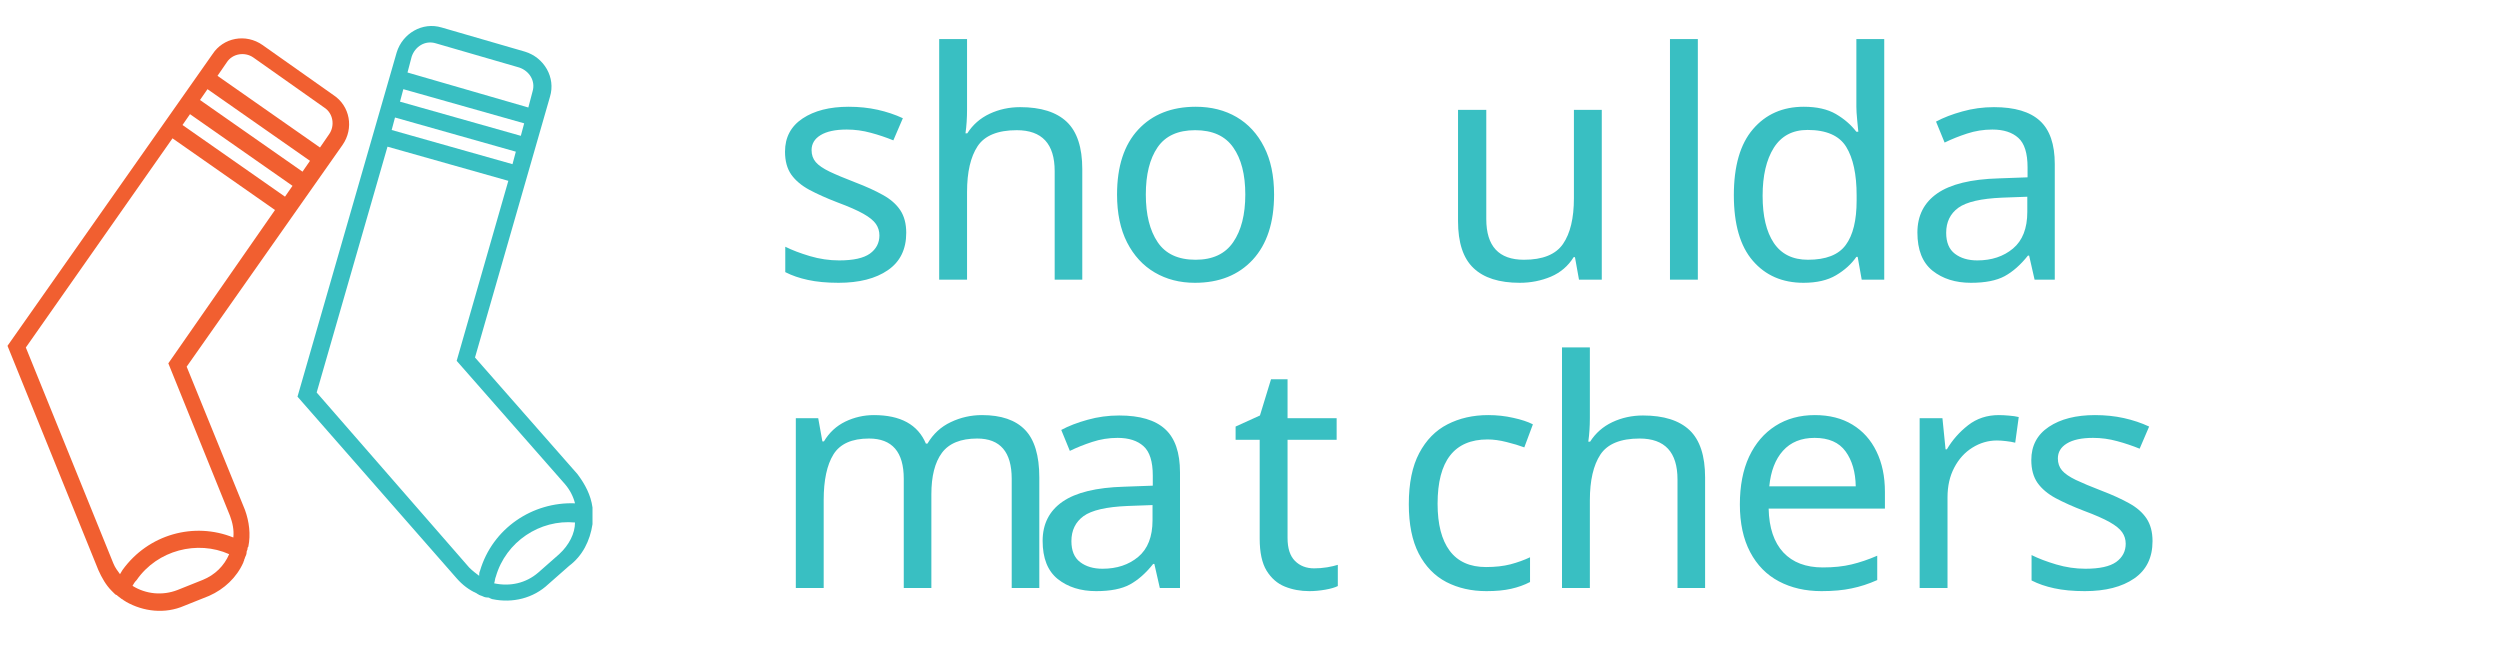
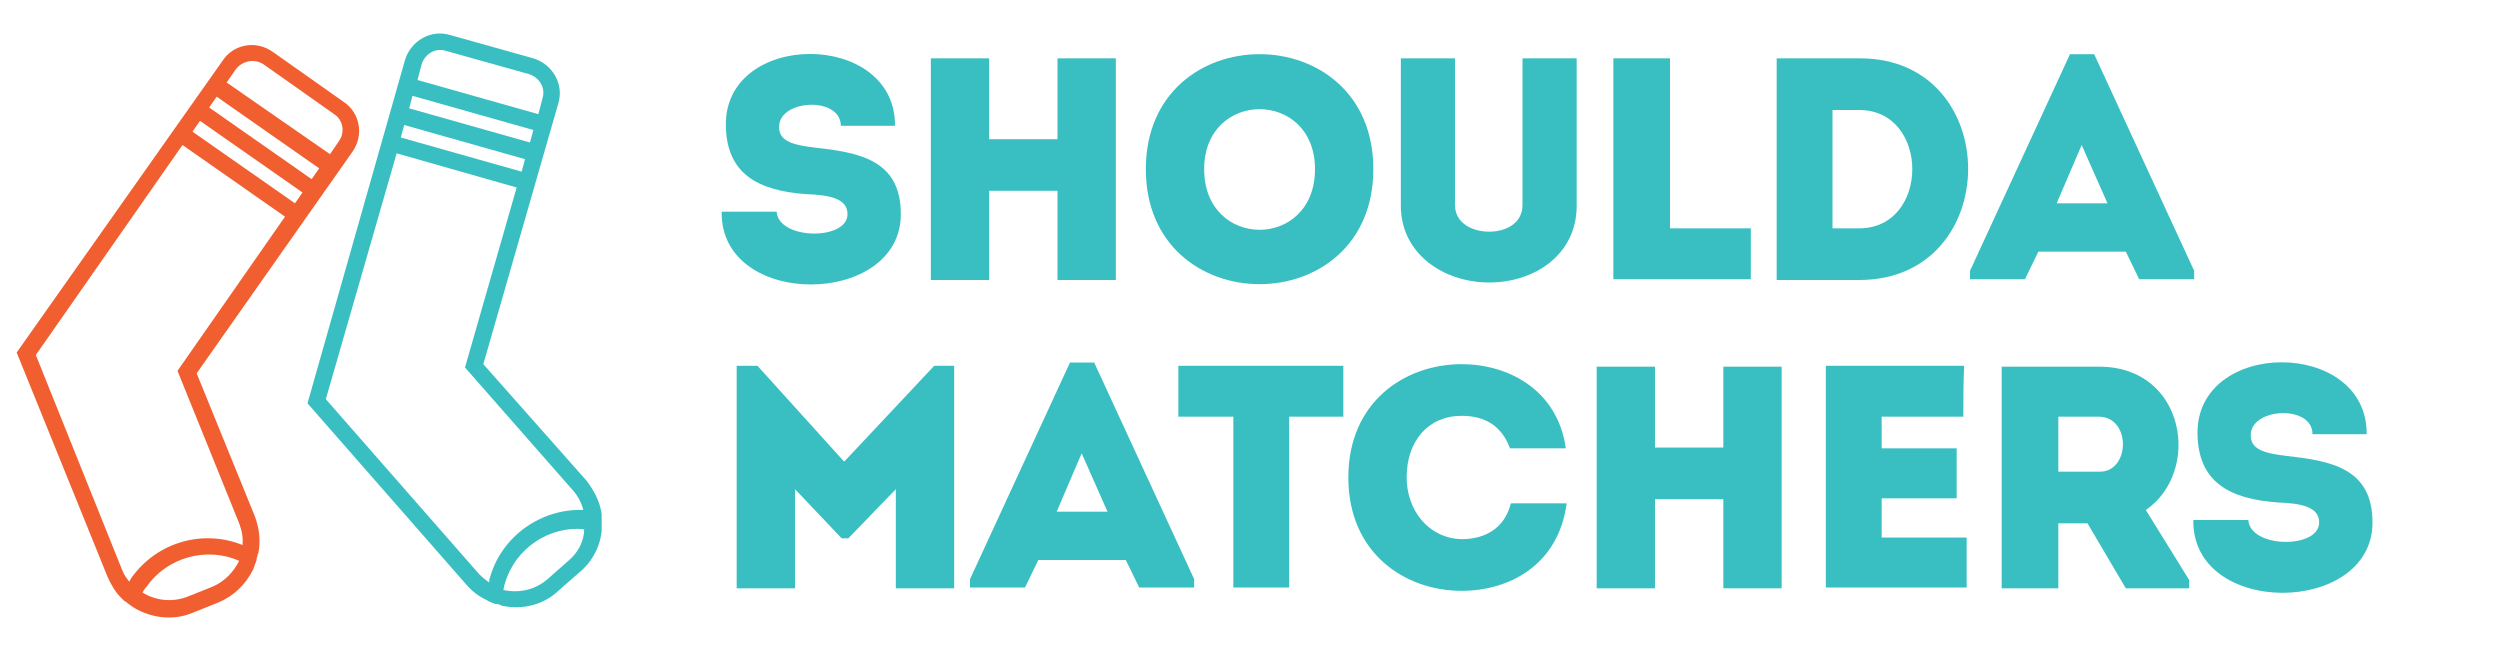
<svg xmlns="http://www.w3.org/2000/svg" version="1.1" x="0px" y="0px" viewBox="0 0 300 78.1" enable-background="new 0 0 300 78.1" xml:space="preserve">
  <g id="Layer_1">
    <g>
+       <path fill="#39BFC2" d="M101.7,25.7c0-1.9-2.2-2.3-4.9-2.4c-5.8-0.4-9.6-2.4-9.7-8.2c-0.2-11.5,20.4-11.5,20.3,0    c-2.4,0-4.1,0-6.5,0c0-3.5-7.1-3.2-7.4-0.1c-0.2,2,1.8,2.4,4.2,2.7c5.3,0.6,10.4,1.4,10.4,8c0,11.2-21.7,11.4-21.5-0.3    c2.3,0,4.3,0,6.6,0C93.4,28.8,101.7,28.9,101.7,25.7z" />
+       <path fill="#39BFC2" d="M133.9,33.6c-2.3,0-4.6,0-7,0V22.9h-8.2v10.7c-2.3,0-4.7,0-7,0V7c2.3,0,4.6,0,7,0v9.7h8.2V7    c2.3,0,4.6,0,7,0V33.6z" />
+       <path fill="#39BFC2" d="M137.5,20.3c0-18.4,27.3-18.4,27.3,0C164.8,38.7,137.5,38.7,137.5,20.3z M157.8,20.3    c0-9.6-13.3-9.6-13.3,0C144.5,30,157.8,30,157.8,20.3z" />
+       <path fill="#39BFC2" d="M182.7,24.6V7c2.2,0,4.4,0,6.5,0v17.7c0,5.9-5.1,9.2-10.5,9.2c-5.4,0-10.6-3.4-10.6-9.2V7    c2.1,0,4.4,0,6.5,0v17.6c0,2.2,2.1,3.2,4.1,3.2S182.7,26.8,182.7,24.6z" />
+       <path fill="#39BFC2" d="M200.4,27.4h9.7c0,2.3,0,3.8,0,6.1c-5.5,0-11.1,0-16.5,0V7c2.3,0,4.5,0,6.8,0    C200.4,20.7,200.4,16.1,200.4,27.4z" />
+       <path fill="#39BFC2" d="M223.2,33.6h-10V7h10C240.5,7,240.5,33.5,223.2,33.6z M219.9,27.4h3.2c8.5,0,8.5-14.2,0-14.2h-3.2V27.4z" />
+       <path fill="#39BFC2" d="M255.1,30.2h-10.5l-1.6,3.3h-6.6v-1l12-26h2.9l12,26v1h-6.6L255.1,30.2z M249.8,17.4l-3,7h6.1L249.8,17.4z    " />
+       <path fill="#39BFC2" d="M112.1,43.9h2.4v26.7c-2.3,0-4.6,0-7,0V58.7l-5.7,5.9h-0.8l-5.6-5.9v11.9c-2.3,0-4.6,0-7,0V43.9h2.5    l10.4,11.5L112.1,43.9z" />
+       <path fill="#39BFC2" d="M135.1,67.2h-10.5l-1.6,3.3h-6.6v-1l12-26h2.9l12,26v1h-6.6L135.1,67.2z M129.8,54.4l-3,7h6.1L129.8,54.4z    " />
+       <path fill="#39BFC2" d="M141.4,50c0-2.1,0-4.1,0-6.1h19.8c0,2,0,4,0,6.1h-6.5v20.5c-2.2,0-4.5,0-6.7,0V50H141.4z" />
+       <path fill="#39BFC2" d="M175.4,43.7c5.5,0,11.5,3,12.5,10.1c-2.3,0-4.4,0-6.7,0c-1-2.7-3-3.9-5.8-3.9c-4,0-6.6,3-6.6,7.4    c0,3.9,2.6,7.3,6.6,7.4c2.9,0,5.2-1.4,5.9-4.3c2.3,0,4.4,0,6.7,0c-1,7.5-7,10.5-12.6,10.5c-6.8,0-13.6-4.5-13.6-13.6    C161.8,48.2,168.6,43.7,175.4,43.7z" />
+       <path fill="#39BFC2" d="M213.8,70.6c-2.3,0-4.6,0-7,0V59.9h-8.2v10.7c-2.3,0-4.7,0-7,0V44c2.3,0,4.6,0,7,0v9.7h8.2V44    c2.3,0,4.6,0,7,0V70.6z" />
+       <path fill="#39BFC2" d="M235.6,50c-4,0-5.9,0-9.8,0v3.8h9c0,2,0,4,0,6h-9c0,1.6,0,3.1,0,4.7c3.9,0,6.2,0,10.2,0c0,2,0,4,0,6    c-6.2,0-10.8,0-16.9,0c0-8.9,0-17.8,0-26.6c6.2,0,10.4,0,16.6,0C235.6,45.9,235.6,48,235.6,50z" />
+       <path fill="#39BFC2" d="M262.7,69.6v1h-7.6l-4.6-7.8H247v7.8c-2.3,0-4.6,0-6.8,0c0-8.9,0-17.7,0-26.6c3.8,0,7.8,0,11.7,0    c10.4,0,12.3,12.6,5.6,17.2L262.7,69.6z M251.9,50c-1.6,0-3.3,0-4.9,0c0,2.2,0,4.5,0,6.6h4.9C255.6,56.7,255.8,50.1,251.9,50z" />
+       <path fill="#39BFC2" d="M278.3,62.7c0-1.9-2.2-2.3-4.9-2.4c-5.8-0.4-9.6-2.4-9.7-8.2c-0.2-11.5,20.4-11.5,20.3,0    c-2.4,0-4.1,0-6.5,0c0-3.5-7.1-3.2-7.4-0.1c-0.2,2,1.8,2.4,4.2,2.7c5.3,0.6,10.4,1.4,10.4,8c0,11.2-21.7,11.4-21.5-0.3    c2.3,0,4.3,0,6.6,0C270,65.8,278.3,65.9,278.3,62.7z" />
+     </g>
+     <g>
+       <g>
+         <path fill="#F15F30" d="M30.4,68.3c0-0.1,0.1-0.2,0.1-0.3c0,0,0,0,0,0c0-0.1,0.1-0.2,0.1-0.3c0.1-0.2,0.2-0.4,0.2-0.7     c0-0.1,0.1-0.2,0.1-0.3c0-0.1,0-0.2,0.1-0.3c0.3-1.5,0.1-3-0.4-4.4l-7-17.2l18.7-26.6c1.4-2,0.9-4.7-1.1-6l-8.5-6     c-2-1.4-4.7-0.9-6,1.1L2,42.3l10.9,26.9c0.4,0.9,0.9,1.8,1.6,2.5c0.1,0.1,0.2,0.2,0.3,0.3c0.1,0.1,0.2,0.2,0.3,0.2     c0.2,0.2,0.4,0.3,0.5,0.4c0,0,0,0,0,0l0,0c0.1,0.1,0.2,0.1,0.3,0.2c0.1,0.1,0.2,0.1,0.3,0.2c2.1,1.2,4.7,1.5,7,0.5l3-1.2     C28.1,71.5,29.5,70.1,30.4,68.3z M23.1,15.8l0.9-1.3l12.3,8.6l-0.9,1.3 M25.1,12.9l0.9-1.3l12.3,8.6l-0.9,1.3L25.1,12.9z      M31.6,7.7l8.5,6c1.1,0.7,1.3,2.2,0.6,3.2l-1.1,1.6L27.2,9.9l1.1-1.6C29.1,7.3,30.5,7,31.6,7.7z M21.9,17.4l12.3,8.6L21.3,44.5     l7.4,18.3c0.3,0.8,0.5,1.7,0.4,2.6l0,0c-4.7-1.9-10.2-0.4-13.3,3.9c-0.1,0.2-0.2,0.3-0.3,0.5c-0.3-0.4-0.6-0.8-0.8-1.3L4.3,42.6      M25.5,70.4l-3,1.2c-1.8,0.7-3.8,0.5-5.4-0.5c0.1-0.2,0.3-0.5,0.5-0.7c2.5-3.6,7.3-4.8,11.1-3.1C28,68.7,26.9,69.8,25.5,70.4z" />
+       </g>
      <g>
        <g>
-           <path fill="#F15F30" d="M29.2,67.5c0-0.1,0.1-0.2,0.1-0.3c0,0,0,0,0,0c0-0.1,0.1-0.2,0.1-0.3c0.1-0.2,0.2-0.4,0.2-0.7      c0-0.1,0.1-0.2,0.1-0.3c0-0.1,0-0.2,0.1-0.3c0.3-1.5,0.1-3-0.4-4.4l-7-17.2l18.7-26.6c1.4-2,0.9-4.7-1.1-6l-8.5-6      c-2-1.4-4.7-0.9-6,1.1L0.9,41.5l10.9,26.9c0.4,0.9,0.9,1.8,1.6,2.5c0.1,0.1,0.2,0.2,0.3,0.3c0.1,0.1,0.2,0.2,0.3,0.2      c0.2,0.2,0.4,0.3,0.5,0.4c0,0,0,0,0,0l0,0c0.1,0.1,0.2,0.1,0.3,0.2c0.1,0.1,0.2,0.1,0.3,0.2c2.1,1.2,4.7,1.5,7,0.5l3-1.2      C26.9,70.7,28.4,69.3,29.2,67.5z M21.9,15l0.9-1.3l12.3,8.6l-0.9,1.3 M24,12l0.9-1.3l12.3,8.6l-0.9,1.3L24,12z M30.4,6.9l8.5,6      c1.1,0.7,1.3,2.2,0.6,3.2l-1.1,1.6L26.1,9.1l1.1-1.6C27.9,6.4,29.4,6.2,30.4,6.9z M14.7,68.4c-0.1,0.2-0.2,0.3-0.3,0.5      c-0.3-0.4-0.6-0.8-0.8-1.3L3.1,41.7l17.6-25.1l12.3,8.6L20.2,43.6l7.4,18.3c0.3,0.8,0.5,1.7,0.4,2.6l0,0      C23.3,62.6,17.8,64.1,14.7,68.4z M24.3,69.6l-3,1.2c-1.8,0.7-3.8,0.5-5.4-0.5c0.1-0.2,0.3-0.5,0.5-0.7c2.5-3.6,7.3-4.8,11.1-3.1      C26.9,67.9,25.8,69,24.3,69.6z" />
+           <path fill="#39BFC2" d="M72.2,63.7c0-0.1,0-0.2,0-0.3c0,0,0,0,0,0c0-0.1,0-0.2,0-0.3c0-0.2,0-0.5,0-0.7c0-0.1,0-0.2,0-0.3      c0-0.1,0-0.2,0-0.4c-0.2-1.5-0.9-2.8-1.8-4L58,43.7l9-31.3c0.7-2.3-0.7-4.7-3-5.4L54,4.2c-2.3-0.7-4.7,0.7-5.4,3L36.9,48.4      L56,70.2c0.7,0.8,1.5,1.4,2.4,1.8c0.1,0.1,0.2,0.1,0.3,0.2c0.1,0,0.2,0.1,0.3,0.1c0.2,0.1,0.4,0.2,0.7,0.2c0,0,0,0,0,0l0,0      c0.1,0,0.2,0,0.3,0.1c0.1,0,0.2,0.1,0.3,0.1c2.4,0.5,4.9-0.1,6.7-1.8l2.5-2.2C71,67.5,72,65.7,72.2,63.7z M48.1,16.5l0.4-1.5      L63,19.1l-0.4,1.5 M49.1,13l0.4-1.5L64,15.6l-0.4,1.5L49.1,13z M63.5,8.9c1.2,0.4,2,1.6,1.6,2.9l-0.5,1.9L50.1,9.6l0.5-1.9      c0.4-1.2,1.6-2,2.9-1.6 M58.8,69.3c-0.1,0.2-0.1,0.4-0.1,0.6c-0.4-0.3-0.8-0.6-1.2-1l-18.4-21l8.5-29.5L62,22.5l-6.2,21.6      l13,14.8c0.6,0.7,1,1.5,1.2,2.3l0,0C65,61,60.2,64.3,58.8,69.3z M68.2,67.3l-2.5,2.2c-1.5,1.3-3.4,1.7-5.3,1.3      c0.1-0.3,0.1-0.6,0.2-0.8c1.2-4.2,5.3-6.9,9.5-6.5C70.1,64.9,69.4,66.3,68.2,67.3z" />
        </g>
-         <g>
-           <g>
-             <path fill="#39BFC2" d="M71.1,62.9c0-0.1,0-0.2,0-0.3c0,0,0,0,0,0c0-0.1,0-0.2,0-0.3c0-0.2,0-0.5,0-0.7c0-0.1,0-0.2,0-0.3       c0-0.1,0-0.2,0-0.4c-0.2-1.5-0.9-2.8-1.8-4l-12.3-14l9-31.3c0.7-2.3-0.7-4.7-3-5.4l-10-2.9c-2.3-0.7-4.7,0.7-5.4,3L35.7,47.6       l19.1,21.8c0.7,0.8,1.5,1.4,2.4,1.8c0.1,0.1,0.2,0.1,0.3,0.2c0.1,0,0.2,0.1,0.3,0.1c0.2,0.1,0.4,0.2,0.7,0.2c0,0,0,0,0,0       c0,0,0,0,0,0c0.1,0,0.2,0,0.3,0.1c0.1,0,0.2,0.1,0.3,0.1c2.4,0.5,4.9-0.1,6.7-1.8l2.5-2.2C69.9,66.7,70.8,64.9,71.1,62.9z        M47,15.6l0.4-1.5l14.5,4.1l-0.4,1.5 M48,12.2l0.4-1.5l14.5,4.1l-0.4,1.5L48,12.2z M62.3,8.1c1.2,0.4,2,1.6,1.6,2.9l-0.5,1.9       L48.9,8.7l0.5-1.9c0.4-1.2,1.6-2,2.9-1.6 M57.6,68.5c-0.1,0.2-0.1,0.4-0.1,0.6c-0.4-0.3-0.8-0.6-1.2-1L38,47.1l8.5-29.5       l14.5,4.1l-6.2,21.6l13,14.8c0.6,0.7,1,1.5,1.2,2.3l0,0C63.9,60.2,59.1,63.4,57.6,68.5z M67.1,66.5l-2.5,2.2       c-1.5,1.3-3.4,1.7-5.3,1.3c0.1-0.3,0.1-0.6,0.2-0.8c1.2-4.2,5.3-6.9,9.5-6.5C69,64,68.3,65.4,67.1,66.5z" />
-           </g>
-         </g>
-       </g>
-       <g>
-         <rect x="92.3" y="7" fill="none" width="232" height="98.9" />
-         <text transform="matrix(1 0 0 1 92.2642 33.5611)">
-           <tspan x="0" y="0" fill="#39BFC2" font-family="'Intro'" font-size="38" letter-spacing="-1">sho</tspan>
-           <tspan x="79.7" y="0" fill="#39BFC2" font-family="'Intro'" font-size="38" letter-spacing="-2">u</tspan>
-           <tspan x="104.9" y="0" fill="#39BFC2" font-family="'Intro'" font-size="38" letter-spacing="-1">lda  </tspan>
-           <tspan x="0" y="37" fill="#39BFC2" font-family="'Intro'" font-size="38" letter-spacing="-1">m</tspan>
-           <tspan x="31.1" y="37" fill="#39BFC2" font-family="'Intro'" font-size="38" letter-spacing="-2">a</tspan>
-           <tspan x="55.4" y="37" fill="#39BFC2" font-family="'Intro'" font-size="38" letter-spacing="-2">t</tspan>
-           <tspan x="74.7" y="37" fill="#39BFC2" font-family="'Intro'" font-size="38" letter-spacing="-1">chers</tspan>
-         </text>
      </g>
    </g>
  </g>
  <g id="Layer_2" display="none">
</g>
</svg>
